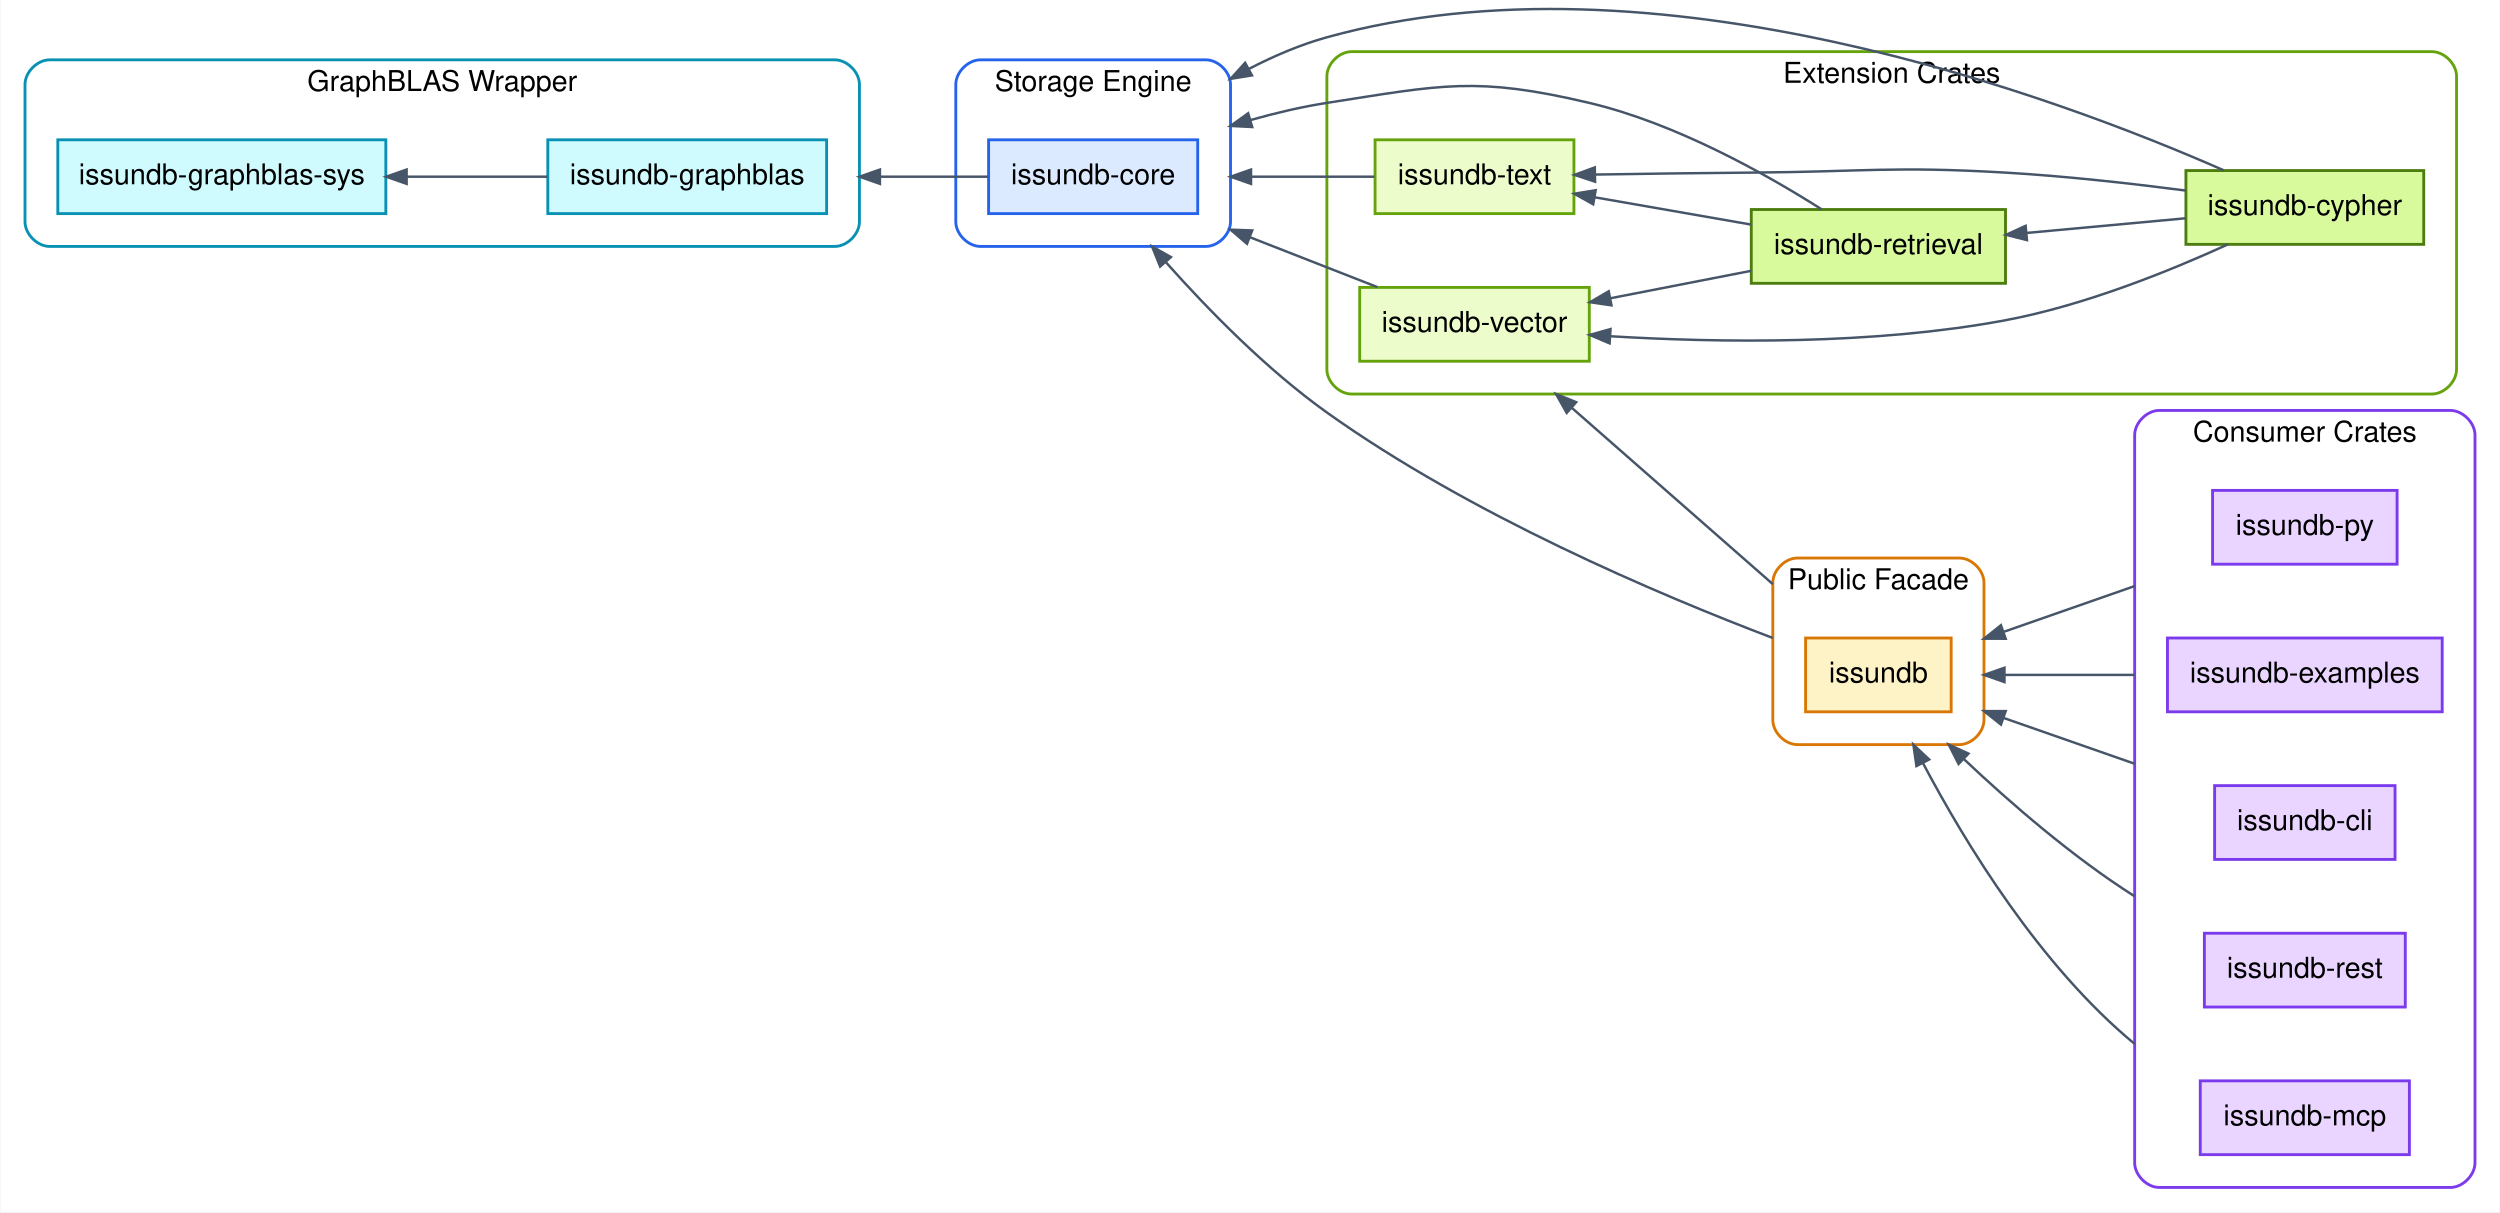
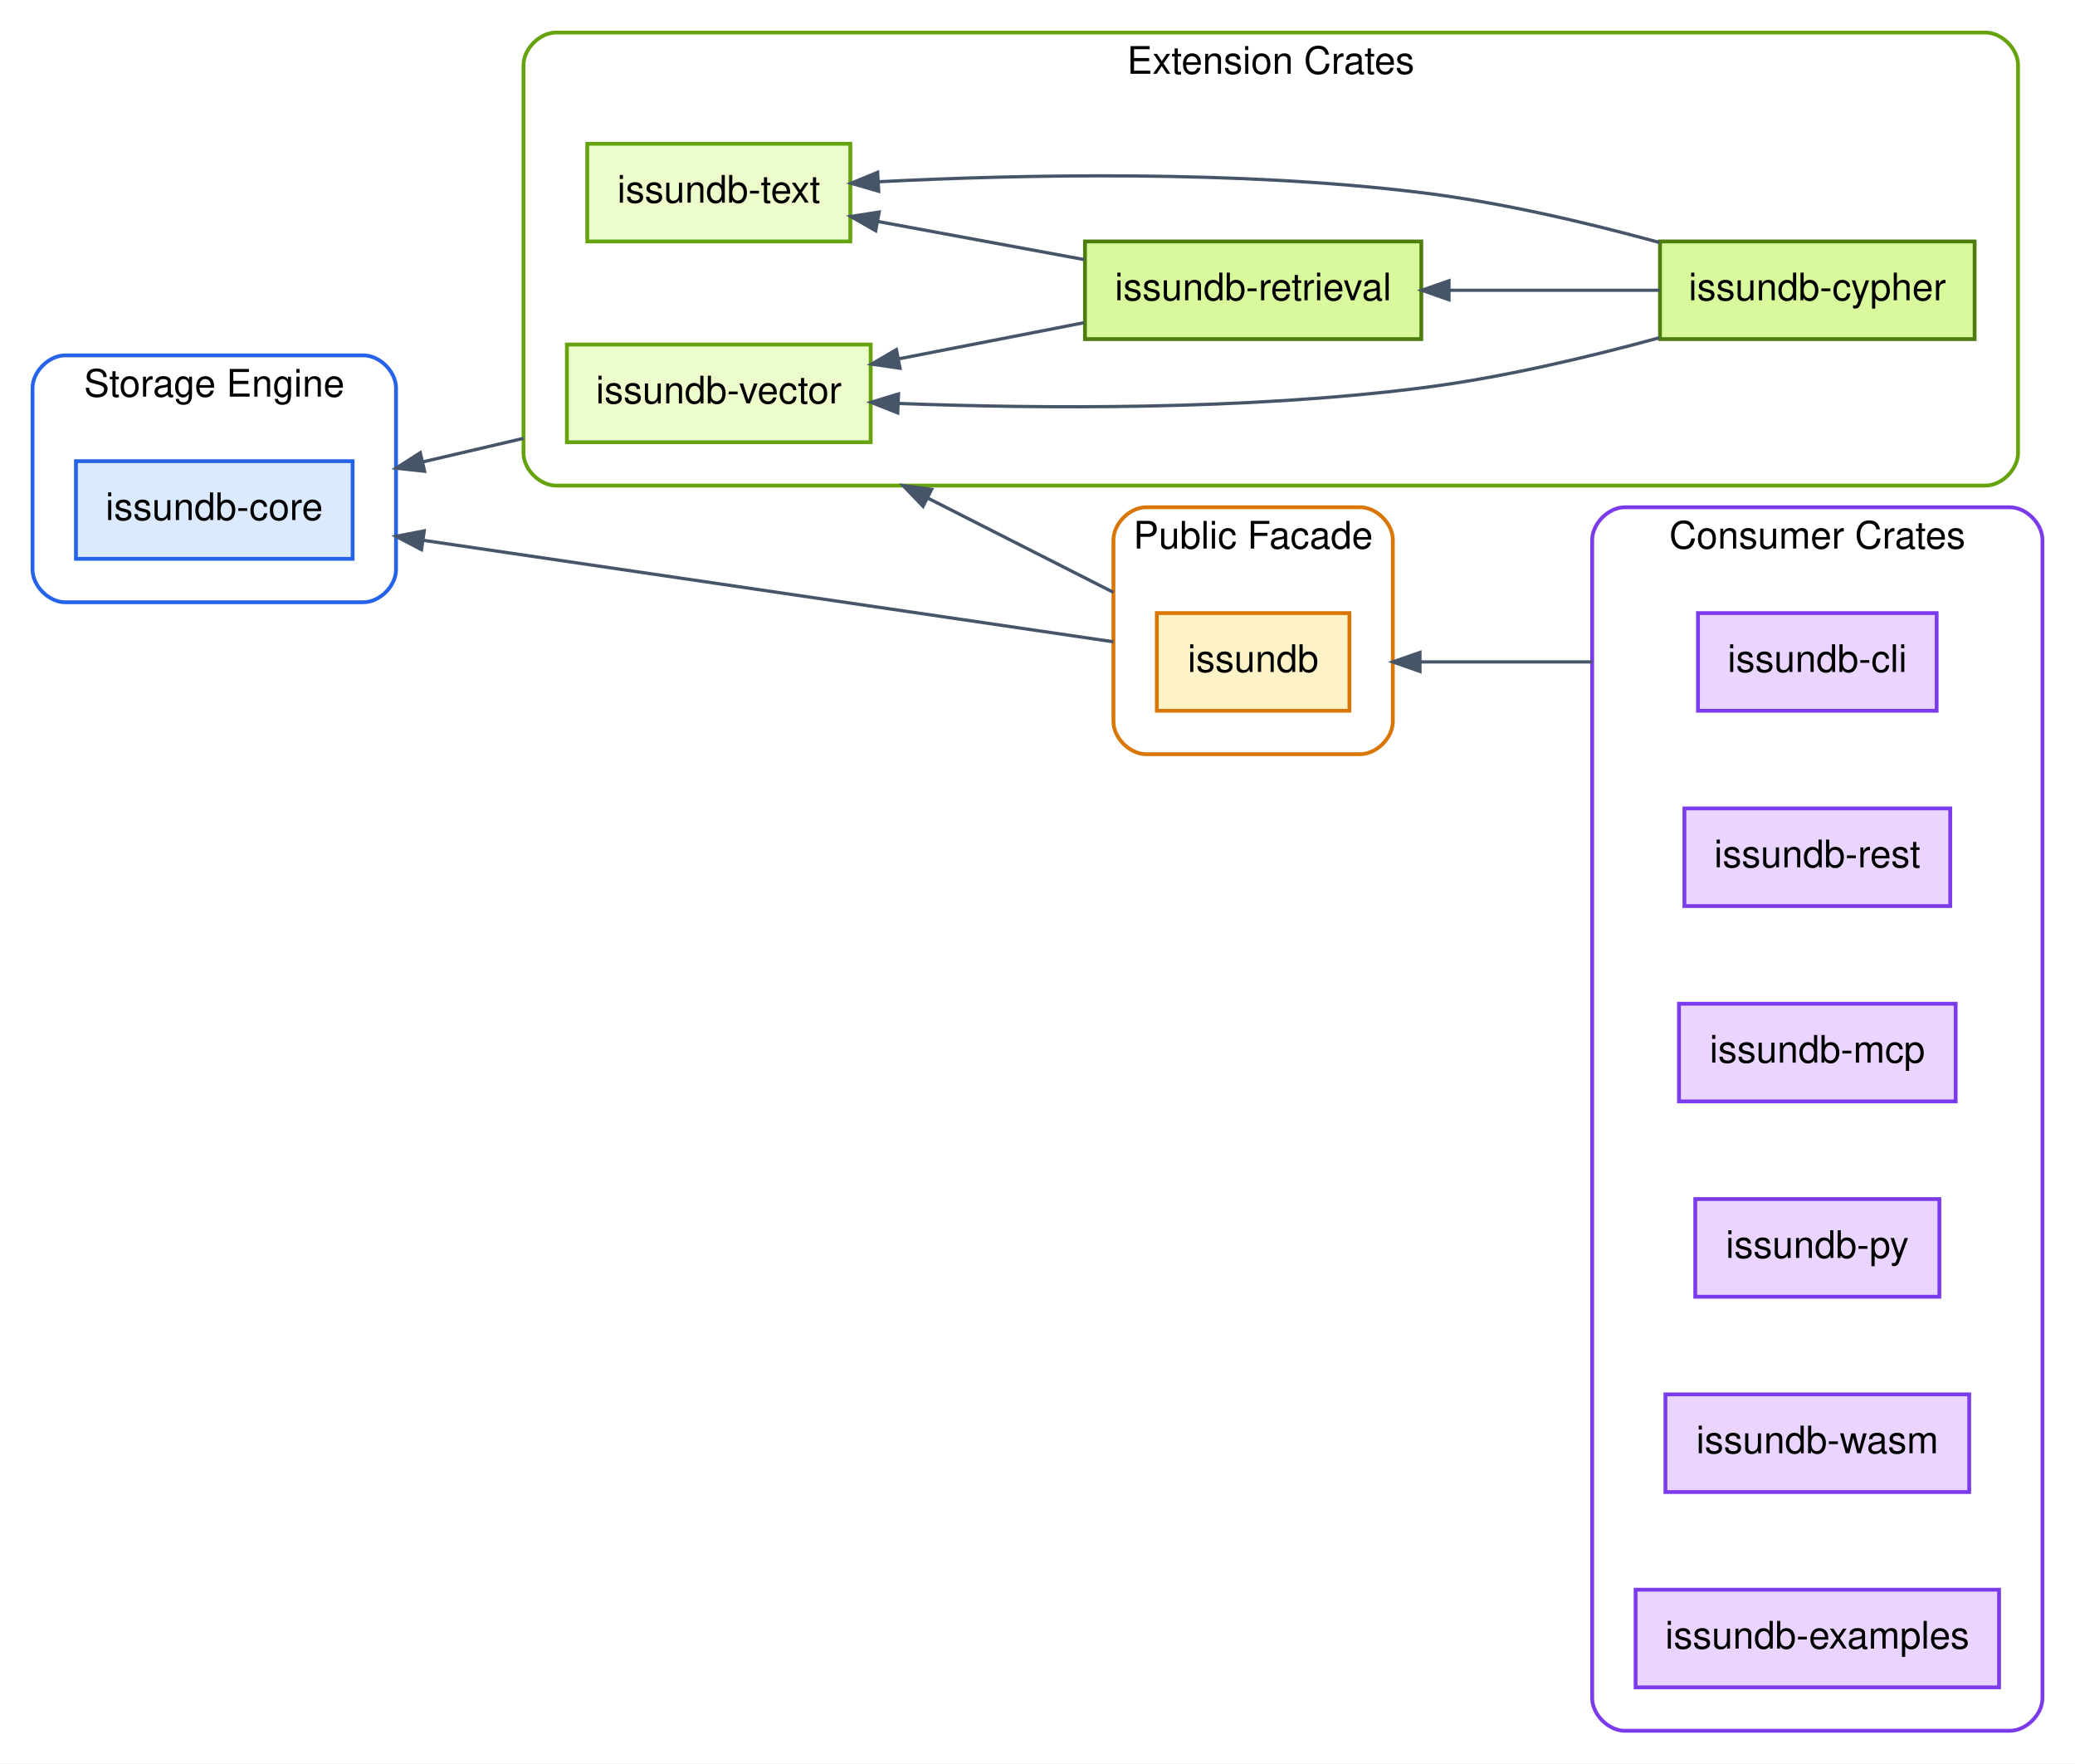
- <svg xmlns="http://www.w3.org/2000/svg" width="1219pt" height="591pt" viewBox="0.00 0.00 1219.00 591.19">
-   <g id="graph0" class="graph" transform="scale(1 1) rotate(0) translate(4 587.19)">
-     <polygon fill="white" stroke="transparent" points="-4,4 -4,-587.19 1215,-587.19 1215,4 -4,4" />
+ <svg xmlns="http://www.w3.org/2000/svg" width="765pt" height="650pt" viewBox="0.00 0.00 765.00 650.00">
+   <g id="graph0" class="graph" transform="scale(1 1) rotate(0) translate(4 646)">
+     <polygon fill="white" stroke="transparent" points="-4,4 -4,-646 761,-646 761,4 -4,4" />
    <g id="clust1" class="cluster">
-       <path fill="white" stroke="#0891b2" stroke-width="1.4" d="M20,-467C20,-467 403,-467 403,-467 409,-467 415,-473 415,-479 415,-479 415,-546 415,-546 415,-552 409,-558 403,-558 403,-558 20,-558 20,-558 14,-558 8,-552 8,-546 8,-546 8,-479 8,-479 8,-473 14,-467 20,-467" />
-       <text text-anchor="middle" x="211.5" y="-542.8" font-family="Helvetica,Arial,sans-serif" font-size="14.00">GraphBLAS Wrapper</text>
+       <path fill="white" stroke="#2563eb" stroke-width="1.4" d="M20,-424C20,-424 130,-424 130,-424 136,-424 142,-430 142,-436 142,-436 142,-503 142,-503 142,-509 136,-515 130,-515 130,-515 20,-515 20,-515 14,-515 8,-509 8,-503 8,-503 8,-436 8,-436 8,-430 14,-424 20,-424" />
+       <text text-anchor="middle" x="75" y="-499.8" font-family="Helvetica,Arial,sans-serif" font-size="14.00">Storage Engine</text>
    </g>
    <g id="clust2" class="cluster">
-       <path fill="white" stroke="#2563eb" stroke-width="1.4" d="M474,-467C474,-467 584,-467 584,-467 590,-467 596,-473 596,-479 596,-479 596,-546 596,-546 596,-552 590,-558 584,-558 584,-558 474,-558 474,-558 468,-558 462,-552 462,-546 462,-546 462,-479 462,-479 462,-473 468,-467 474,-467" />
-       <text text-anchor="middle" x="529" y="-542.8" font-family="Helvetica,Arial,sans-serif" font-size="14.00">Storage Engine</text>
+       <path fill="white" stroke="#65a30d" stroke-width="1.4" d="M201,-467C201,-467 728,-467 728,-467 734,-467 740,-473 740,-479 740,-479 740,-622 740,-622 740,-628 734,-634 728,-634 728,-634 201,-634 201,-634 195,-634 189,-628 189,-622 189,-622 189,-479 189,-479 189,-473 195,-467 201,-467" />
+       <text text-anchor="middle" x="464.5" y="-618.8" font-family="Helvetica,Arial,sans-serif" font-size="14.00">Extension Crates</text>
    </g>
    <g id="clust3" class="cluster">
-       <path fill="white" stroke="#65a30d" stroke-width="1.4" d="M655,-395C655,-395 1182,-395 1182,-395 1188,-395 1194,-401 1194,-407 1194,-407 1194,-550 1194,-550 1194,-556 1188,-562 1182,-562 1182,-562 655,-562 655,-562 649,-562 643,-556 643,-550 643,-550 643,-407 643,-407 643,-401 649,-395 655,-395" />
-       <text text-anchor="middle" x="918.5" y="-546.8" font-family="Helvetica,Arial,sans-serif" font-size="14.00">Extension Crates</text>
+       <path fill="white" stroke="#d97706" stroke-width="1.4" d="M418.5,-368C418.5,-368 497.5,-368 497.5,-368 503.5,-368 509.5,-374 509.5,-380 509.5,-380 509.5,-447 509.5,-447 509.5,-453 503.5,-459 497.5,-459 497.5,-459 418.5,-459 418.5,-459 412.5,-459 406.5,-453 406.5,-447 406.5,-447 406.5,-380 406.5,-380 406.5,-374 412.5,-368 418.5,-368" />
+       <text text-anchor="middle" x="458" y="-443.8" font-family="Helvetica,Arial,sans-serif" font-size="14.00">Public Facade</text>
    </g>
    <g id="clust4" class="cluster">
-       <path fill="white" stroke="#d97706" stroke-width="1.4" d="M872.5,-224C872.5,-224 951.5,-224 951.5,-224 957.5,-224 963.5,-230 963.5,-236 963.5,-236 963.5,-303 963.5,-303 963.5,-309 957.5,-315 951.5,-315 951.5,-315 872.5,-315 872.5,-315 866.5,-315 860.5,-309 860.5,-303 860.5,-303 860.5,-236 860.5,-236 860.5,-230 866.5,-224 872.5,-224" />
-       <text text-anchor="middle" x="912" y="-299.8" font-family="Helvetica,Arial,sans-serif" font-size="14.00">Public Facade</text>
-     </g>
-     <g id="clust5" class="cluster">
-       <path fill="white" stroke="#7c3aed" stroke-width="1.4" d="M1049,-8C1049,-8 1191,-8 1191,-8 1197,-8 1203,-14 1203,-20 1203,-20 1203,-375 1203,-375 1203,-381 1197,-387 1191,-387 1191,-387 1049,-387 1049,-387 1043,-387 1037,-381 1037,-375 1037,-375 1037,-20 1037,-20 1037,-14 1043,-8 1049,-8" />
-       <text text-anchor="middle" x="1120" y="-371.8" font-family="Helvetica,Arial,sans-serif" font-size="14.00">Consumer Crates</text>
+       <path fill="white" stroke="#7c3aed" stroke-width="1.4" d="M595,-8C595,-8 737,-8 737,-8 743,-8 749,-14 749,-20 749,-20 749,-447 749,-447 749,-453 743,-459 737,-459 737,-459 595,-459 595,-459 589,-459 583,-453 583,-447 583,-447 583,-20 583,-20 583,-14 589,-8 595,-8" />
+       <text text-anchor="middle" x="666" y="-443.8" font-family="Helvetica,Arial,sans-serif" font-size="14.00">Consumer Crates</text>
    </g>
    <g id="node1" class="node">
-       <polygon fill="#cffafe" stroke="#0891b2" stroke-width="1.4" points="184,-519 24,-519 24,-483 184,-483 184,-519" />
-       <text text-anchor="middle" x="104" y="-497.3" font-family="Helvetica,Arial,sans-serif" font-size="14.00">issundb-graphblas-sys</text>
+       <polygon fill="#dbeafe" stroke="#2563eb" stroke-width="1.4" points="126,-476 24,-476 24,-440 126,-440 126,-476" />
+       <text text-anchor="middle" x="75" y="-454.3" font-family="Helvetica,Arial,sans-serif" font-size="14.00">issundb-core</text>
    </g>
    <g id="node2" class="node">
-       <polygon fill="#cffafe" stroke="#0891b2" stroke-width="1.4" points="399,-519 263,-519 263,-483 399,-483 399,-519" />
-       <text text-anchor="middle" x="331" y="-497.3" font-family="Helvetica,Arial,sans-serif" font-size="14.00">issundb-graphblas</text>
+       <polygon fill="#ecfccb" stroke="#65a30d" stroke-width="1.4" points="317,-519 205,-519 205,-483 317,-483 317,-519" />
+       <text text-anchor="middle" x="261" y="-497.3" font-family="Helvetica,Arial,sans-serif" font-size="14.00">issundb-vector</text>
+     </g>
+     <g id="edge6" class="edge">
+       <path fill="none" stroke="#475569" stroke-width="1.2" d="M189,-484.41C176.8,-481.56 164.08,-478.58 151.76,-475.71" />
+       <polygon fill="#475569" stroke="#475569" stroke-width="1.2" points="152.53,-472.29 142,-473.42 150.94,-479.11 152.53,-472.29" />
+     </g>
+     <g id="node3" class="node">
+       <polygon fill="#ecfccb" stroke="#65a30d" stroke-width="1.4" points="309.5,-593 212.5,-593 212.5,-557 309.5,-557 309.5,-593" />
+       <text text-anchor="middle" x="261" y="-571.3" font-family="Helvetica,Arial,sans-serif" font-size="14.00">issundb-text</text>
+     </g>
+     <g id="node4" class="node">
+       <polygon fill="#d9f99d" stroke="#4d7c0f" stroke-width="1.4" points="520,-557 396,-557 396,-521 520,-521 520,-557" />
+       <text text-anchor="middle" x="458" y="-535.3" font-family="Helvetica,Arial,sans-serif" font-size="14.00">issundb-retrieval</text>
    </g>
    <g id="edge1" class="edge">
-       <path fill="none" stroke="#475569" stroke-width="1.2" d="M262.8,-501C241.25,-501 217.05,-501 194.19,-501" />
-       <polygon fill="#475569" stroke="#475569" stroke-width="1.2" points="194.14,-497.5 184.14,-501 194.14,-504.5 194.14,-497.5" />
-     </g>
-     <g id="node3" class="node">
-       <polygon fill="#dbeafe" stroke="#2563eb" stroke-width="1.4" points="580,-519 478,-519 478,-483 580,-483 580,-519" />
-       <text text-anchor="middle" x="529" y="-497.3" font-family="Helvetica,Arial,sans-serif" font-size="14.00">issundb-core</text>
+       <path fill="none" stroke="#475569" stroke-width="1.2" d="M395.84,-527.08C374.04,-522.83 349.42,-518.04 327.3,-513.72" />
+       <polygon fill="#475569" stroke="#475569" stroke-width="1.2" points="327.81,-510.26 317.32,-511.78 326.47,-517.13 327.81,-510.26" />
    </g>
    <g id="edge2" class="edge">
-       <path fill="none" stroke="#475569" stroke-width="1.2" d="M477.78,-501C461.65,-501 443.24,-501 425.06,-501" />
-       <polygon fill="#475569" stroke="#475569" stroke-width="1.2" points="425,-497.5 415,-501 425,-504.5 425,-497.5" />
+       <path fill="none" stroke="#475569" stroke-width="1.2" d="M395.84,-550.29C371.5,-554.78 343.64,-559.93 319.66,-564.35" />
+       <polygon fill="#475569" stroke="#475569" stroke-width="1.2" points="318.85,-560.95 309.65,-566.2 320.12,-567.83 318.85,-560.95" />
    </g>
-     <g id="node4" class="node">
-       <polygon fill="#ecfccb" stroke="#65a30d" stroke-width="1.4" points="771,-447 659,-447 659,-411 771,-411 771,-447" />
-       <text text-anchor="middle" x="715" y="-425.3" font-family="Helvetica,Arial,sans-serif" font-size="14.00">issundb-vector</text>
+     <g id="node5" class="node">
+       <polygon fill="#d9f99d" stroke="#4d7c0f" stroke-width="1.4" points="724,-557 608,-557 608,-521 724,-521 724,-557" />
+       <text text-anchor="middle" x="666" y="-535.3" font-family="Helvetica,Arial,sans-serif" font-size="14.00">issundb-cypher</text>
+     </g>
+     <g id="edge4" class="edge">
+       <path fill="none" stroke="#475569" stroke-width="1.2" d="M607.73,-521.48C581.3,-514.25 549.34,-506.7 520,-503 454.8,-494.77 379.59,-495.32 327.26,-497.28" />
+       <polygon fill="#475569" stroke="#475569" stroke-width="1.2" points="326.96,-493.79 317.11,-497.69 327.24,-500.79 326.96,-493.79" />
    </g>
    <g id="edge3" class="edge">
-       <path fill="none" stroke="#475569" stroke-width="1.2" d="M667.57,-447.17C648.77,-454.53 626.57,-463.21 605.55,-471.44" />
-       <polygon fill="#475569" stroke="#475569" stroke-width="1.2" points="604.03,-468.27 596,-475.18 606.58,-474.79 604.03,-468.27" />
+       <path fill="none" stroke="#475569" stroke-width="1.2" d="M607.74,-556.63C581.31,-563.88 549.35,-571.41 520,-575 451.64,-583.36 372.33,-581.68 319.88,-579" />
+       <polygon fill="#475569" stroke="#475569" stroke-width="1.2" points="319.94,-575.5 309.76,-578.45 319.56,-582.49 319.94,-575.5" />
    </g>
-     <g id="node5" class="node">
-       <polygon fill="#ecfccb" stroke="#65a30d" stroke-width="1.4" points="763.5,-519 666.5,-519 666.5,-483 763.5,-483 763.5,-519" />
-       <text text-anchor="middle" x="715" y="-497.3" font-family="Helvetica,Arial,sans-serif" font-size="14.00">issundb-text</text>
-     </g>
-     <g id="edge4" class="edge">
-       <path fill="none" stroke="#475569" stroke-width="1.2" d="M666.14,-501C647.83,-501 626.48,-501 606.18,-501" />
-       <polygon fill="#475569" stroke="#475569" stroke-width="1.2" points="606,-497.5 596,-501 606,-504.5 606,-497.5" />
+     <g id="edge5" class="edge">
+       <path fill="none" stroke="#475569" stroke-width="1.2" d="M607.89,-539C583.93,-539 555.79,-539 530.47,-539" />
+       <polygon fill="#475569" stroke="#475569" stroke-width="1.2" points="530.19,-535.5 520.19,-539 530.19,-542.5 530.19,-535.5" />
    </g>
    <g id="node6" class="node">
-       <polygon fill="#d9f99d" stroke="#4d7c0f" stroke-width="1.4" points="974,-485 850,-485 850,-449 974,-449 974,-485" />
-       <text text-anchor="middle" x="912" y="-463.3" font-family="Helvetica,Arial,sans-serif" font-size="14.00">issundb-retrieval</text>
-     </g>
-     <g id="edge5" class="edge">
-       <path fill="none" stroke="#475569" stroke-width="1.2" d="M884.3,-485.1C857.15,-502.32 813.18,-527.04 771,-537 715.63,-550.07 699.21,-545.74 643,-537 630.77,-535.1 618.06,-532.11 605.76,-528.64" />
-       <polygon fill="#475569" stroke="#475569" stroke-width="1.2" points="606.58,-525.23 596,-525.77 604.6,-531.95 606.58,-525.23" />
-     </g>
-     <g id="edge6" class="edge">
-       <path fill="none" stroke="#475569" stroke-width="1.2" d="M849.84,-455.08C828.04,-450.83 803.42,-446.04 781.3,-441.72" />
-       <polygon fill="#475569" stroke="#475569" stroke-width="1.2" points="781.81,-438.26 771.32,-439.78 780.47,-445.13 781.81,-438.26" />
+       <polygon fill="#fef3c7" stroke="#d97706" stroke-width="1.4" points="493.5,-420 422.5,-420 422.5,-384 493.5,-384 493.5,-420" />
+       <text text-anchor="middle" x="458" y="-398.3" font-family="Helvetica,Arial,sans-serif" font-size="14.00">issundb</text>
    </g>
    <g id="edge7" class="edge">
-       <path fill="none" stroke="#475569" stroke-width="1.2" d="M849.84,-477.66C825.5,-481.91 797.64,-486.77 773.66,-490.95" />
-       <polygon fill="#475569" stroke="#475569" stroke-width="1.2" points="772.9,-487.53 763.65,-492.69 774.1,-494.42 772.9,-487.53" />
+       <path fill="none" stroke="#475569" stroke-width="1.2" d="M406.5,-409.42C341.4,-418.99 227.61,-435.72 152.03,-446.83" />
+       <polygon fill="#475569" stroke="#475569" stroke-width="1.2" points="151.38,-443.38 142,-448.3 152.4,-450.31 151.38,-443.38" />
+     </g>
+     <g id="edge8" class="edge">
+       <path fill="none" stroke="#475569" stroke-width="1.2" d="M406.5,-427.64C385.6,-438.25 360.9,-450.79 337.89,-462.47" />
+       <polygon fill="#475569" stroke="#475569" stroke-width="1.2" points="336.3,-459.35 328.97,-467 339.47,-465.6 336.3,-459.35" />
    </g>
    <g id="node7" class="node">
-       <polygon fill="#d9f99d" stroke="#4d7c0f" stroke-width="1.4" points="1178,-504 1062,-504 1062,-468 1178,-468 1178,-504" />
-       <text text-anchor="middle" x="1120" y="-482.3" font-family="Helvetica,Arial,sans-serif" font-size="14.00">issundb-cypher</text>
-     </g>
-     <g id="edge8" class="edge">
-       <path fill="none" stroke="#475569" stroke-width="1.2" d="M1080.49,-504.1C998.77,-540.04 802.43,-613.27 643,-569 630.04,-565.4 617.09,-559.88 604.81,-553.5" />
-       <polygon fill="#475569" stroke="#475569" stroke-width="1.2" points="606.46,-550.41 596,-548.72 603.12,-556.56 606.46,-550.41" />
-     </g>
-     <g id="edge10" class="edge">
-       <path fill="none" stroke="#475569" stroke-width="1.2" d="M1082.5,-468C1053.79,-454.88 1012.37,-438.19 974,-431 909.3,-418.88 833.87,-420.02 781.34,-423.18" />
-       <polygon fill="#475569" stroke="#475569" stroke-width="1.2" points="780.9,-419.7 771.15,-423.84 781.35,-426.69 780.9,-419.7" />
+       <polygon fill="#e9d5ff" stroke="#7c3aed" stroke-width="1.4" points="710,-420 622,-420 622,-384 710,-384 710,-420" />
+       <text text-anchor="middle" x="666" y="-398.3" font-family="Helvetica,Arial,sans-serif" font-size="14.00">issundb-cli</text>
    </g>
    <g id="edge9" class="edge">
-       <path fill="none" stroke="#475569" stroke-width="1.2" d="M1061.97,-494.24C1035.31,-497.7 1003.1,-501.3 974,-503 918.98,-506.21 905.11,-503.41 850,-503 825.07,-502.81 797.54,-502.43 773.95,-502.05" />
-       <polygon fill="#475569" stroke="#475569" stroke-width="1.2" points="773.81,-498.55 763.75,-501.89 773.69,-505.55 773.81,-498.55" />
-     </g>
-     <g id="edge11" class="edge">
-       <path fill="none" stroke="#475569" stroke-width="1.2" d="M1061.89,-480.73C1037.93,-478.52 1009.79,-475.93 984.47,-473.59" />
-       <polygon fill="#475569" stroke="#475569" stroke-width="1.2" points="984.47,-470.08 974.19,-472.64 983.82,-477.05 984.47,-470.08" />
+       <path fill="none" stroke="#475569" stroke-width="1.2" d="M583,-402C561.94,-402 539.65,-402 519.87,-402" />
+       <polygon fill="#475569" stroke="#475569" stroke-width="1.2" points="519.5,-398.5 509.5,-402 519.5,-405.5 519.5,-398.5" />
    </g>
    <g id="node8" class="node">
-       <polygon fill="#fef3c7" stroke="#d97706" stroke-width="1.4" points="947.5,-276 876.5,-276 876.5,-240 947.5,-240 947.5,-276" />
-       <text text-anchor="middle" x="912" y="-254.3" font-family="Helvetica,Arial,sans-serif" font-size="14.00">issundb</text>
-     </g>
-     <g id="edge12" class="edge">
-       <path fill="none" stroke="#475569" stroke-width="1.2" d="M860.5,-276C804.4,-297.33 712.56,-336.35 643,-386 613.79,-406.85 585.49,-435.66 564.52,-459.23" />
-       <polygon fill="#475569" stroke="#475569" stroke-width="1.2" points="561.67,-457.18 557.7,-467 566.93,-461.8 561.67,-457.18" />
-     </g>
-     <g id="edge13" class="edge">
-       <path fill="none" stroke="#475569" stroke-width="1.2" d="M860.5,-302.28C830.2,-328.86 791.93,-362.42 762.39,-388.32" />
-       <polygon fill="#475569" stroke="#475569" stroke-width="1.2" points="759.98,-385.78 754.77,-395 764.6,-391.04 759.98,-385.78" />
+       <polygon fill="#e9d5ff" stroke="#7c3aed" stroke-width="1.4" points="715,-348 617,-348 617,-312 715,-312 715,-348" />
+       <text text-anchor="middle" x="666" y="-326.3" font-family="Helvetica,Arial,sans-serif" font-size="14.00">issundb-rest</text>
    </g>
    <g id="node9" class="node">
-       <polygon fill="#e9d5ff" stroke="#7c3aed" stroke-width="1.4" points="1164,-204 1076,-204 1076,-168 1164,-168 1164,-204" />
-       <text text-anchor="middle" x="1120" y="-182.3" font-family="Helvetica,Arial,sans-serif" font-size="14.00">issundb-cli</text>
-     </g>
-     <g id="edge14" class="edge">
-       <path fill="none" stroke="#475569" stroke-width="1.2" d="M1037,-214.66C1015.64,-222.13 993.01,-230.04 973.02,-237.02" />
-       <polygon fill="#475569" stroke="#475569" stroke-width="1.2" points="971.78,-233.75 963.5,-240.35 974.09,-240.36 971.78,-233.75" />
+       <polygon fill="#e9d5ff" stroke="#7c3aed" stroke-width="1.4" points="717,-276 615,-276 615,-240 717,-240 717,-276" />
+       <text text-anchor="middle" x="666" y="-254.3" font-family="Helvetica,Arial,sans-serif" font-size="14.00">issundb-mcp</text>
    </g>
    <g id="node10" class="node">
-       <polygon fill="#e9d5ff" stroke="#7c3aed" stroke-width="1.4" points="1169,-132 1071,-132 1071,-96 1169,-96 1169,-132" />
-       <text text-anchor="middle" x="1120" y="-110.3" font-family="Helvetica,Arial,sans-serif" font-size="14.00">issundb-rest</text>
-     </g>
-     <g id="edge15" class="edge">
-       <path fill="none" stroke="#475569" stroke-width="1.2" d="M1037,-150C1006.87,-169.1 976.61,-195.29 953.53,-217.09" />
-       <polygon fill="#475569" stroke="#475569" stroke-width="1.2" points="951.11,-214.56 946.3,-224 955.94,-219.62 951.11,-214.56" />
+       <polygon fill="#e9d5ff" stroke="#7c3aed" stroke-width="1.4" points="711,-204 621,-204 621,-168 711,-168 711,-204" />
+       <text text-anchor="middle" x="666" y="-182.3" font-family="Helvetica,Arial,sans-serif" font-size="14.00">issundb-py</text>
    </g>
    <g id="node11" class="node">
-       <polygon fill="#e9d5ff" stroke="#7c3aed" stroke-width="1.4" points="1171,-60 1069,-60 1069,-24 1171,-24 1171,-60" />
-       <text text-anchor="middle" x="1120" y="-38.3" font-family="Helvetica,Arial,sans-serif" font-size="14.00">issundb-mcp</text>
-     </g>
-     <g id="edge16" class="edge">
-       <path fill="none" stroke="#475569" stroke-width="1.2" d="M1037,-78C991.1,-115.93 954.89,-174.98 933.73,-215.01" />
-       <polygon fill="#475569" stroke="#475569" stroke-width="1.2" points="930.56,-213.52 929.06,-224 936.77,-216.74 930.56,-213.52" />
+       <polygon fill="#e9d5ff" stroke="#7c3aed" stroke-width="1.4" points="722,-132 610,-132 610,-96 722,-96 722,-132" />
+       <text text-anchor="middle" x="666" y="-110.3" font-family="Helvetica,Arial,sans-serif" font-size="14.00">issundb-wasm</text>
    </g>
    <g id="node12" class="node">
-       <polygon fill="#e9d5ff" stroke="#7c3aed" stroke-width="1.4" points="1165,-348 1075,-348 1075,-312 1165,-312 1165,-348" />
-       <text text-anchor="middle" x="1120" y="-326.3" font-family="Helvetica,Arial,sans-serif" font-size="14.00">issundb-py</text>
-     </g>
-     <g id="edge17" class="edge">
-       <path fill="none" stroke="#475569" stroke-width="1.2" d="M1037,-301.34C1015.75,-293.91 993.25,-286.05 973.34,-279.09" />
-       <polygon fill="#475569" stroke="#475569" stroke-width="1.2" points="974.09,-275.64 963.5,-275.65 971.78,-282.25 974.09,-275.64" />
-     </g>
-     <g id="node13" class="node">
-       <polygon fill="#e9d5ff" stroke="#7c3aed" stroke-width="1.4" points="1187,-276 1053,-276 1053,-240 1187,-240 1187,-276" />
-       <text text-anchor="middle" x="1120" y="-254.3" font-family="Helvetica,Arial,sans-serif" font-size="14.00">issundb-examples</text>
-     </g>
-     <g id="edge18" class="edge">
-       <path fill="none" stroke="#475569" stroke-width="1.2" d="M1037,-258C1015.83,-258 993.42,-258 973.56,-258" />
-       <polygon fill="#475569" stroke="#475569" stroke-width="1.2" points="973.5,-254.5 963.5,-258 973.5,-261.5 973.5,-254.5" />
+       <polygon fill="#e9d5ff" stroke="#7c3aed" stroke-width="1.4" points="733,-60 599,-60 599,-24 733,-24 733,-60" />
+       <text text-anchor="middle" x="666" y="-38.3" font-family="Helvetica,Arial,sans-serif" font-size="14.00">issundb-examples</text>
    </g>
  </g>
</svg>
